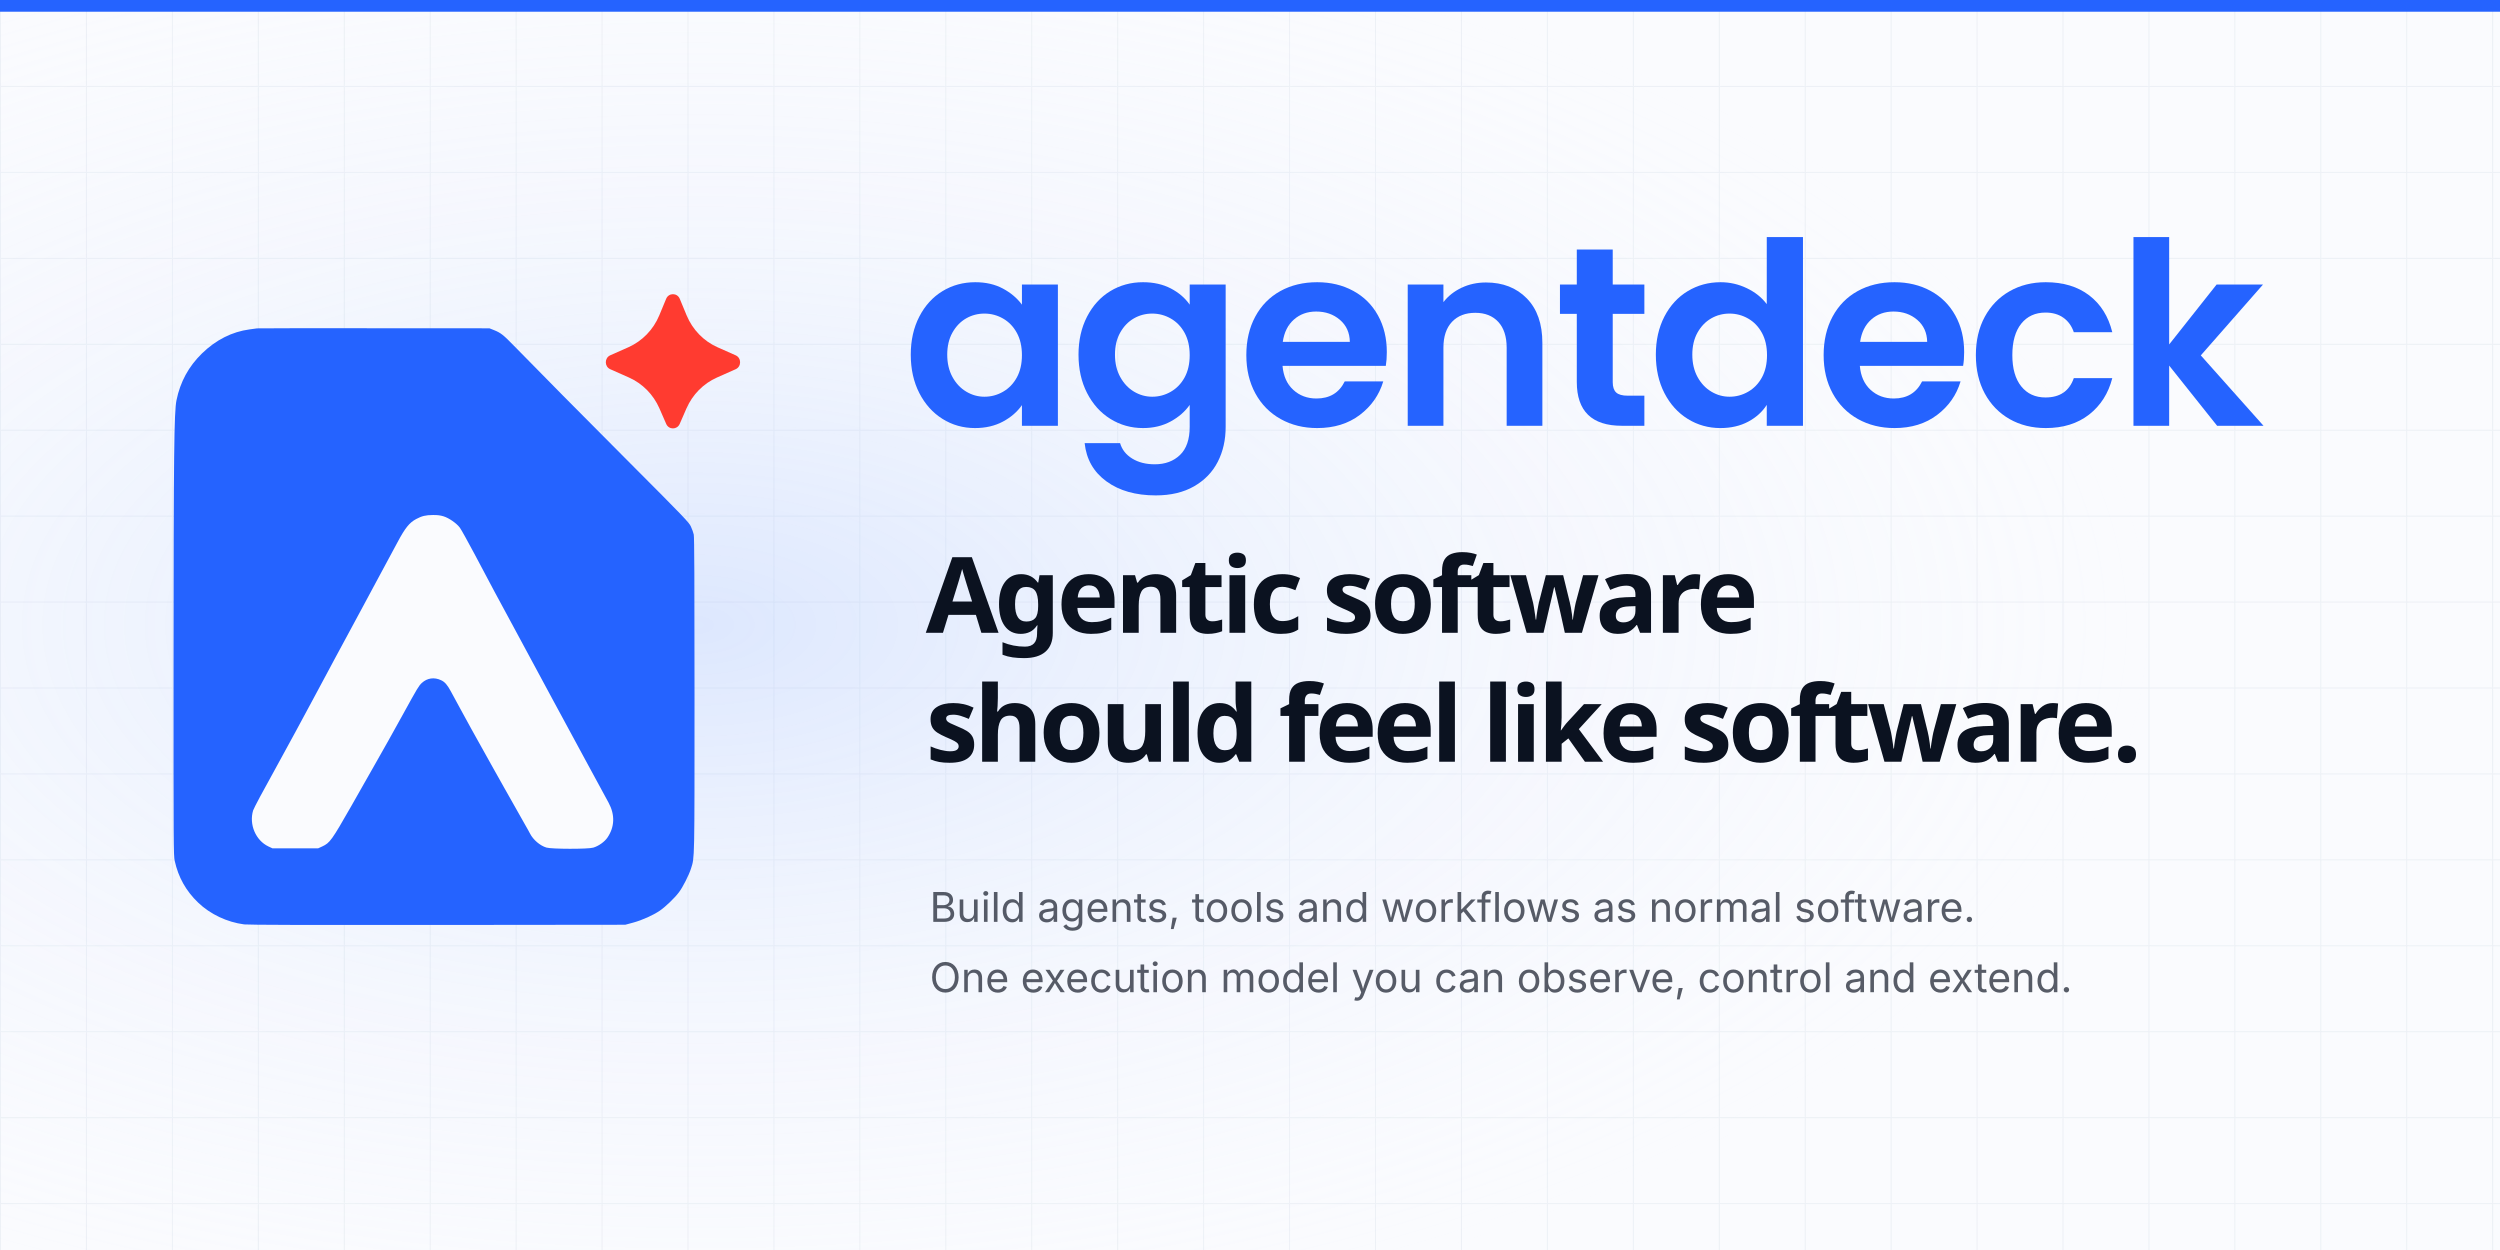
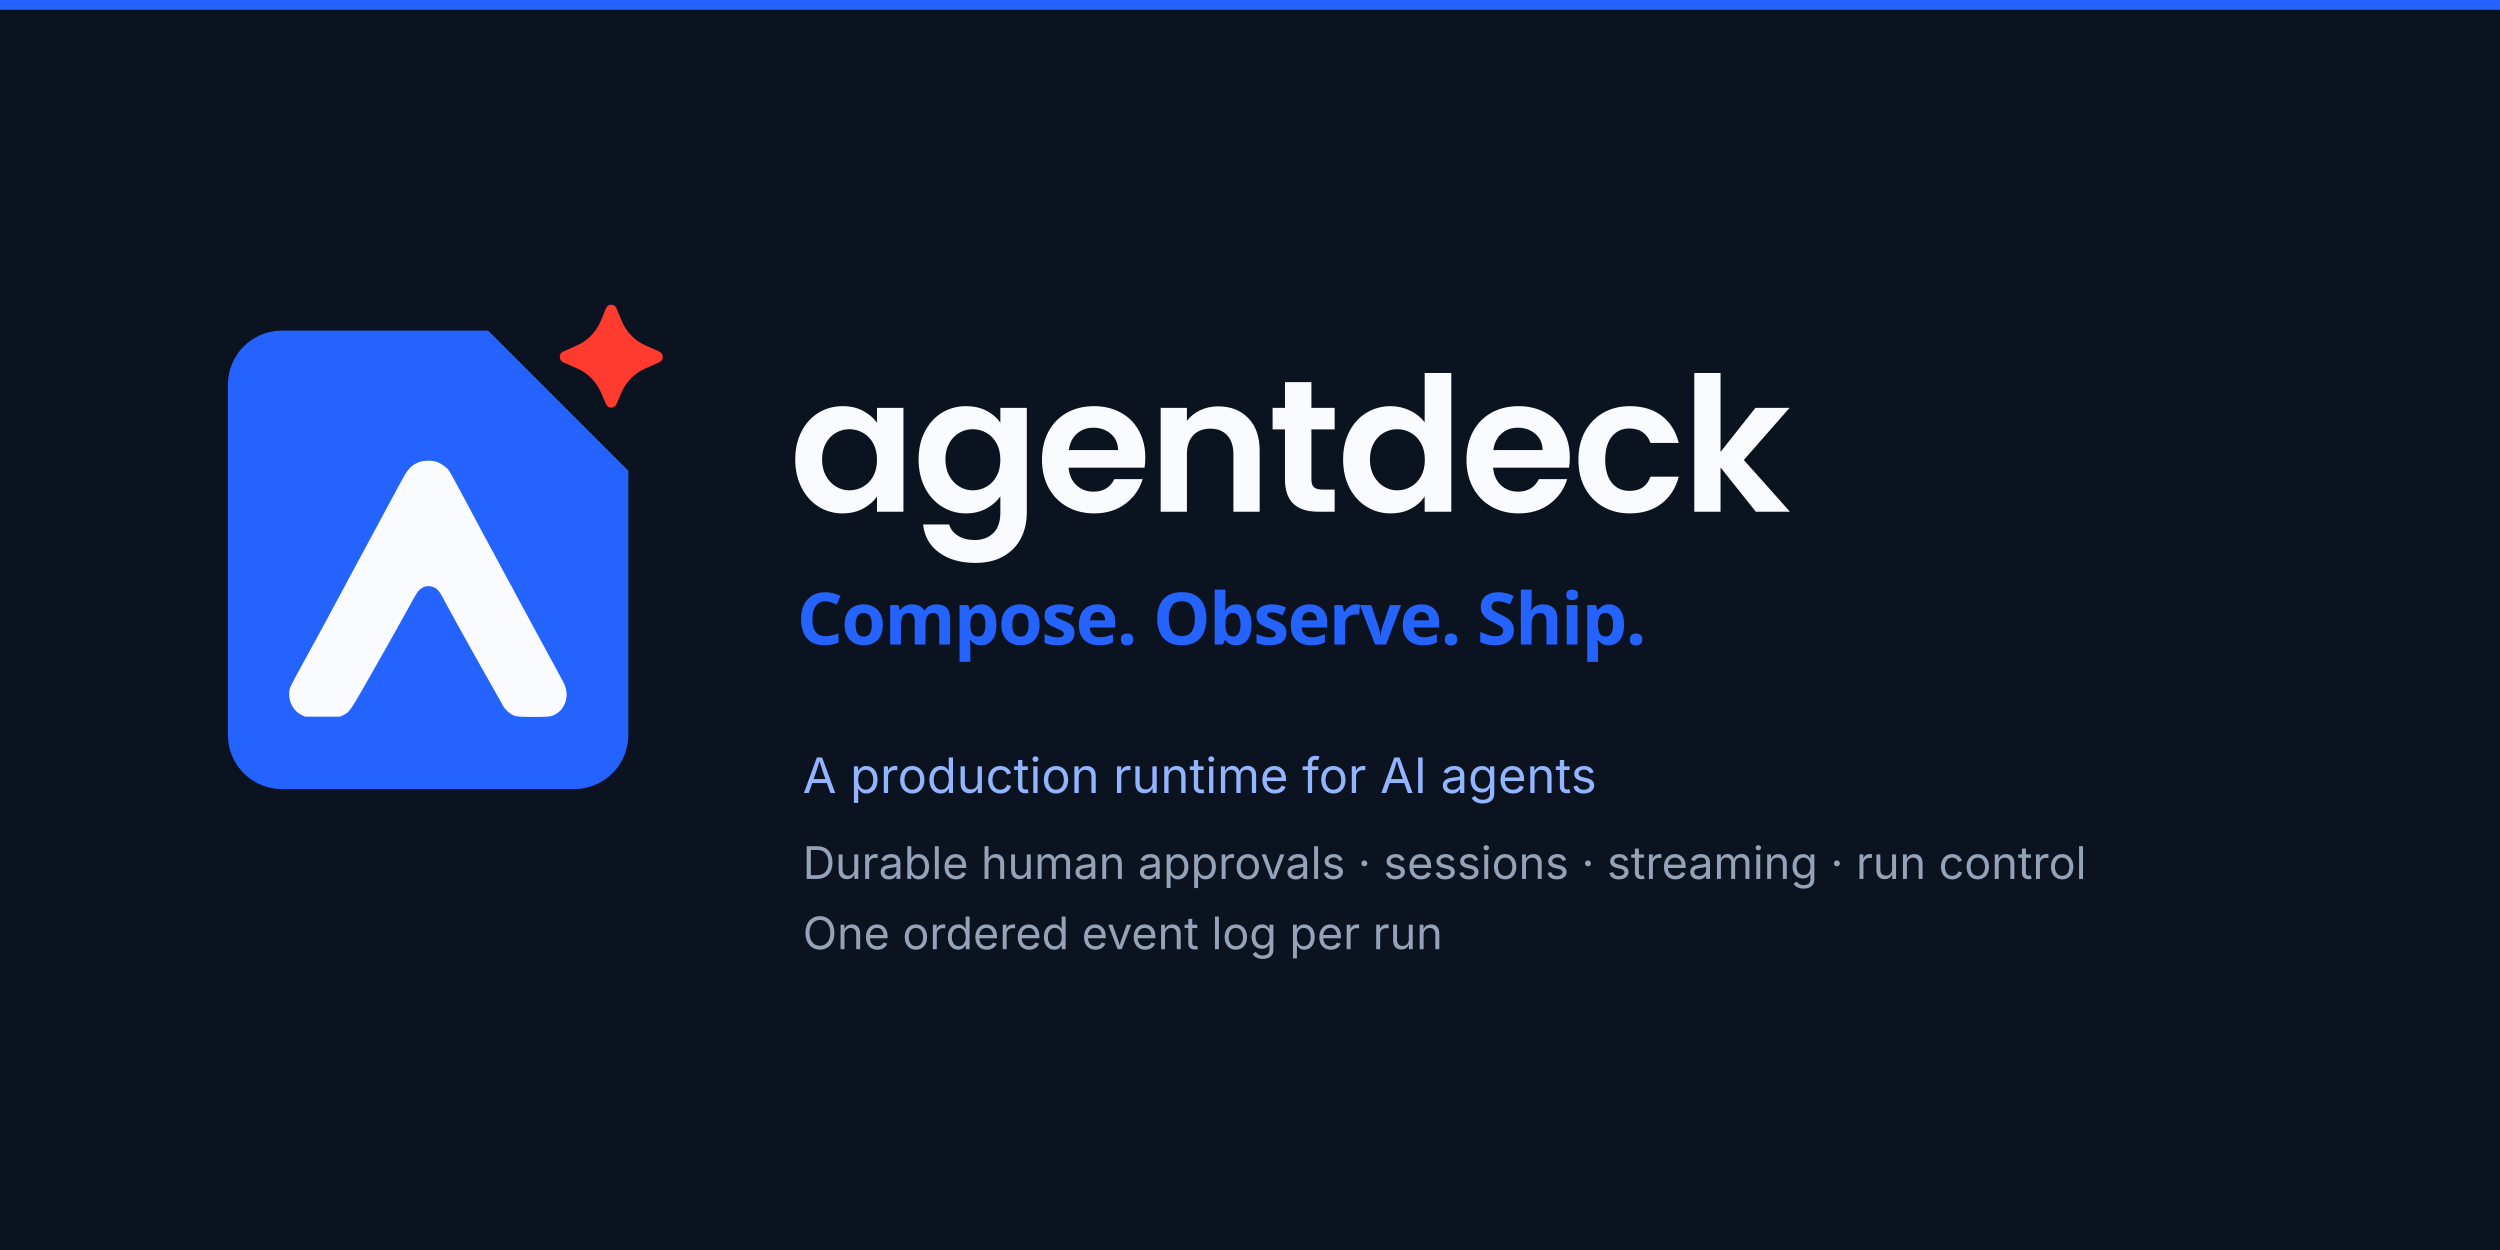
<svg xmlns="http://www.w3.org/2000/svg" width="1280" height="640" viewBox="0 0 1280 640" role="img" aria-label="AgentDeck SDK">
-   <defs>
-     <pattern id="grid" width="44" height="44" patternUnits="userSpaceOnUse">
-       <line x1="0" y1="0" x2="44" y2="0" stroke="#e2e8f0" stroke-width="1" />
-       <line x1="0" y1="0" x2="0" y2="44" stroke="#e2e8f0" stroke-width="1" />
-     </pattern>
-     <radialGradient id="glow" cx="28%" cy="50%" r="58%">
-       <stop offset="0" stop-color="#93b5ff" stop-opacity="0.28" />
-       <stop offset="1" stop-color="#fafbfe" stop-opacity="0" />
-     </radialGradient>
-   </defs>
-   <rect width="1280" height="640" fill="#fafbfe" />
-   <rect width="1280" height="640" fill="url(#grid)" opacity="0.55" />
-   <rect width="1280" height="640" fill="url(#glow)" />
-   <rect x="0" y="0" width="1280" height="6" fill="#2563ff" />
-   <svg x="88" y="148" width="292" height="326" viewBox="246 145 832 933">
-     <rect x="330" y="474" width="600" height="520" fill="#fafbfe" />
-     <path d="M 369,202.6 c -1.4,0.2 -6.3,0.9 -11,1.5 c -25.6,3.4 -49.4,15.4 -69.7,35.2 c -19.5,19 -31.9,41.6 -37.4,68.7 c -3.5,17.1 -4.2,79.3 -4.3,384.5 c -0.1,269.5 0,282.4 1.7,290.3 c 5.3,24.1 16.5,44.1 34.3,61.2 c 17.8,17.1 42.4,28.7 67.6,32 c 5.8,0.7 91.5,1 283.3,0.8 l 275,-0.3 l 11.8,-3.2 c 12.9,-3.5 28.9,-10.7 38.8,-17.4 c 8.1,-5.5 21.7,-18.5 28,-26.9 c 5.7,-7.4 14.8,-25.4 17.8,-35 c 5.3,-16.8 5.1,-7.7 5.1,-254.7 c 0,-166.4 -0.3,-230.7 -1.1,-234.5 c -0.6,-2.9 -2.5,-8.2 -4.2,-11.8 c -2.7,-6 -9,-12.6 -88.7,-92.5 c -77.3,-77.6 -130.9,-131.7 -170.5,-172.3 c -15.6,-16.1 -19.5,-19.1 -29.2,-23 l -6.8,-2.7 l -169,-0.1 c -92.9,-0.1 -170.1,0 -171.5,0.2 z m 273.2,275.4 c 8.1,2.5 19.1,10.2 23.9,16.6 c 2,2.7 11.6,20 21.4,38.4 c 30.6,57.7 34.6,65.2 40,75 c 2.9,5.2 9,16.5 13.5,25 c 10.7,20.1 18.8,35.1 34.5,64 c 7,12.9 19.7,36.5 28.3,52.5 c 8.5,15.9 29.2,54.2 46,85 c 16.7,30.8 32.2,59.2 34.3,63.2 c 9.6,17.7 8.9,35.6 -1.8,51.2 c -4.3,6.2 -12.9,12.3 -20.7,14.6 c -7.5,2.3 -61,2.2 -68.6,-0.1 c -9.4,-2.8 -19.4,-11.4 -24.1,-20.6 c -1.2,-2.3 -4.5,-8.4 -7.4,-13.3 c -4.8,-8.2 -10.8,-18.9 -30.5,-54 c -3.7,-6.6 -10.9,-19.4 -16,-28.5 c -9.1,-16.3 -16.9,-30.3 -31.4,-56.3 c -4,-7.2 -11.6,-21.1 -16.8,-30.7 c -5.2,-9.6 -11.4,-21 -13.8,-25.4 c -5.3,-9.8 -8.9,-13.9 -14.3,-16.4 c -10,-4.8 -20.4,-3.3 -28.2,3.9 c -4.5,4.1 -6.6,7.7 -26.8,44.4 c -6.3,11.5 -16.3,29.5 -22.2,40 c -6,10.4 -14.7,26 -19.5,34.5 c -4.8,8.5 -20.5,36.2 -34.9,61.5 c -28.8,50.5 -31.4,54 -42.5,59.2 l -6.1,2.8 l -33.5,0 l -33.5,0 l -5.8,-2.7 c -18.7,-8.8 -28.7,-32.3 -22.5,-52.8 c 0.9,-3.1 16.3,-31.9 29.8,-56 c 4.6,-8.3 12.9,-23.4 32.2,-59 c 5.3,-9.6 16.4,-30.3 24.8,-46 c 8.4,-15.7 18.6,-34.8 22.8,-42.5 c 4.1,-7.7 9,-16.7 10.7,-20 c 1.8,-3.3 9.1,-16.8 16.2,-30 c 7.2,-13.2 18.3,-33.9 24.8,-46 c 6.5,-12.1 15,-27.9 18.8,-35 c 12.6,-23.2 22,-40.7 31.7,-58.9 c 11,-20.6 17.2,-28.3 27.1,-33.6 c 8.5,-4.5 13.8,-5.8 24.5,-5.9 c 6.6,-0.1 11,0.5 15.6,1.9 z" fill="#2563ff" />
-     <path d="M 998.23,319.84 l -9.95,22.78 c -3.82,8.76 -15.94,8.76 -19.77,0 l -9.95,-22.78 c -8.86,-20.28 -24.79,-36.42 -44.66,-45.24 L 886.53,262.45 c -8.7,-3.86 -8.7,-16.53 0,-20.4 l 26.52,-11.77 C 933.44,221.23 949.65,204.5 958.36,183.54 l 10.07,-24.28 c 3.74,-9.01 16.19,-9.01 19.93,0 L 998.43,183.54 c 8.7,20.97 24.92,37.71 45.31,46.75 l 26.52,11.77 c 8.7,3.86 8.7,16.53 0,20.4 l -27.38,12.16 C 1023.02,283.43 1007.08,299.57 998.23,319.84 z" fill="#ff3b30" />
+   <rect width="1280" height="640" fill="#0b1220" />
+   <rect x="0" y="0" width="1280" height="5" fill="#2563ff" />
+   <svg x="104" y="156" width="248" height="248" viewBox="0 -64.70 1085.99 1209.70">
+     <path d="M 135 0 H 650 L 1000 350 V 1010 A 135 135 0 0 1 865 1145 H 135 A 135 135 0 0 1 0 1010 V 135 A 135 135 0 0 1 135 0 Z" fill="#2563ff" />
+     <g transform="translate(0 -30)">
+       <path d="M 520.569 357.501 c 10.602 3.271 24.999 13.347 31.281 21.722 c 2.618 3.533 15.183 26.171 28.009 50.249 c 40.050 75.504 45.286 85.318 52.354 98.142 c 3.796 6.805 11.780 21.591 17.669 32.714 c 14.005 26.302 24.606 45.931 45.155 83.748 c 9.162 16.880 25.784 47.763 37.040 68.700 c 11.125 20.806 38.218 70.924 60.207 111.228 c 21.858 40.304 42.145 77.467 44.893 82.701 c 12.565 23.162 11.649 46.585 -2.356 66.998 c -5.628 8.113 -16.884 16.095 -27.093 19.105 c -9.816 3.010 -79.839 2.879 -89.786 -0.131 c -12.303 -3.664 -25.391 -14.918 -31.543 -26.956 c -1.571 -3.010 -5.890 -10.992 -9.685 -17.404 c -6.282 -10.730 -14.135 -24.732 -39.920 -70.662 c -4.843 -8.637 -14.266 -25.386 -20.941 -37.294 c -11.910 -21.330 -22.119 -39.649 -41.098 -73.672 c -5.235 -9.422 -15.183 -27.611 -21.988 -40.173 c -6.806 -12.562 -14.921 -27.480 -18.062 -33.238 c -6.937 -12.824 -11.649 -18.189 -18.716 -21.460 c -13.088 -6.281 -26.700 -4.318 -36.909 5.103 c -5.890 5.365 -8.638 10.076 -35.077 58.100 c -8.246 15.048 -21.334 38.603 -29.056 52.343 c -7.853 13.609 -19.240 34.023 -25.522 45.145 c -6.282 11.123 -26.831 47.370 -45.678 80.477 c -37.695 66.082 -41.098 70.662 -55.626 77.467 l -7.984 3.664 l -43.846 0.000 l -43.846 0.000 l -7.591 -3.533 c -24.475 -11.515 -37.564 -42.267 -29.449 -69.092 c 1.178 -4.057 21.334 -41.743 39.003 -73.280 c 6.021 -10.861 16.884 -30.620 42.145 -77.205 c 6.937 -12.562 21.465 -39.649 32.459 -60.194 c 10.994 -20.544 24.344 -45.538 29.842 -55.614 c 5.366 -10.076 11.780 -21.853 14.005 -26.171 c 2.356 -4.318 11.910 -21.984 21.203 -39.257 c 9.424 -17.273 23.952 -44.360 32.459 -60.194 c 8.507 -15.834 19.633 -36.509 24.606 -45.800 c 16.491 -30.359 28.794 -53.259 41.490 -77.074 c 14.397 -26.956 22.512 -37.032 35.470 -43.968 c 11.125 -5.889 18.062 -7.590 32.067 -7.721 c 8.638 -0.131 14.397 0.654 20.418 2.486 z" fill="#fafbfe" />
+     </g>
+     <path d="M 983.307 154.026 l -13.007 29.775 c -4.993 11.450 -20.837 11.450 -25.843 0.000 l -13.007 -29.775 c -11.582 -26.508 -32.405 -47.604 -58.379 -59.132 L 837.294 79.013 c -11.373 -5.045 -11.373 -21.606 0.000 -26.664 l 34.667 -15.384 C 898.614 25.135 919.804 3.268 931.190 -24.129 l 13.163 -31.736 c 4.889 -11.777 21.163 -11.777 26.052 0.000 L 983.569 -24.129 c 11.373 27.409 32.575 49.290 59.229 61.106 l 34.667 15.384 c 11.373 5.045 11.373 21.606 0.000 26.664 l -35.791 15.894 C 1015.712 106.435 994.876 127.532 983.307 154.026 Z" fill="#ff3b30" />
  </svg>
-   <g transform="translate(462,-54) scale(1.36)" fill="#2563ff">
+   <g transform="translate(404,62)" fill="#fafbfe">
    <path d="M27.46 145.95Q33.41 145.95 37.87 148.35Q42.34 150.75 45.02 154.4V146.82H58.56V200H45.02V192.22Q42.43 195.97 37.87 198.42Q33.31 200.86 27.36 200.86Q20.64 200.86 15.12 197.41Q9.6 193.95 6.38 187.66Q3.17 181.38 3.17 173.22Q3.17 165.15 6.38 158.91Q9.6 152.67 15.12 149.31Q20.64 145.95 27.46 145.95ZM30.91 157.76Q27.17 157.76 24 159.58Q20.83 161.41 18.86 164.91Q16.9 168.42 16.9 173.22Q16.9 178.02 18.86 181.62Q20.83 185.22 24.05 187.14Q27.26 189.06 30.91 189.06Q34.66 189.06 37.92 187.18Q41.18 185.31 43.1 181.81Q45.02 178.3 45.02 173.41Q45.02 168.51 43.1 165.01Q41.18 161.5 37.92 159.63Q34.66 157.76 30.91 157.76Z" />
    <path d="M108.18 154.4V146.82H121.72V200.38Q121.72 207.78 118.74 213.58Q115.76 219.39 109.81 222.8Q103.86 226.21 95.41 226.21Q84.08 226.21 76.84 220.93Q69.59 215.65 68.63 206.53H81.97Q83.03 210.18 86.53 212.34Q90.04 214.5 95.03 214.5Q100.88 214.5 104.53 210.99Q108.18 207.49 108.18 200.38V192.13Q105.59 195.87 101.03 198.37Q96.47 200.86 90.61 200.86Q83.89 200.86 78.32 197.41Q72.76 193.95 69.54 187.66Q66.32 181.38 66.32 173.22Q66.32 165.15 69.54 158.91Q72.76 152.67 78.28 149.31Q83.8 145.95 90.61 145.95Q96.56 145.95 101.08 148.3Q105.59 150.66 108.18 154.4ZM94.07 157.76Q90.32 157.76 87.16 159.58Q83.99 161.41 82.02 164.91Q80.05 168.42 80.05 173.22Q80.05 178.02 82.02 181.62Q83.99 185.22 87.2 187.14Q90.42 189.06 94.07 189.06Q97.81 189.06 101.08 187.18Q104.34 185.31 106.26 181.81Q108.18 178.3 108.18 173.41Q108.18 168.51 106.26 165.01Q104.34 161.5 101.08 159.63Q97.81 157.76 94.07 157.76Z" />
    <path d="M182.01 177.44H143.13Q143.61 183.2 147.16 186.46Q150.71 189.73 155.9 189.73Q163.38 189.73 166.55 183.3H181.05Q178.74 190.98 172.22 195.92Q165.69 200.86 156.18 200.86Q148.5 200.86 142.41 197.46Q136.31 194.05 132.9 187.81Q129.5 181.57 129.5 173.41Q129.5 165.15 132.86 158.91Q136.22 152.67 142.26 149.31Q148.31 145.95 156.18 145.95Q163.77 145.95 169.77 149.22Q175.77 152.48 179.08 158.48Q182.39 164.48 182.39 172.26Q182.39 175.14 182.01 177.44ZM168.47 168.42Q168.38 163.23 164.73 160.11Q161.08 156.99 155.8 156.99Q150.81 156.99 147.4 160.02Q143.99 163.04 143.22 168.42Z" />
    <path d="M240.95 168.8V200H227.51V170.62Q227.51 164.29 224.34 160.88Q221.18 157.47 215.7 157.47Q210.14 157.47 206.92 160.88Q203.7 164.29 203.7 170.62V200H190.26V146.82H203.7V153.44Q206.39 149.98 210.57 148.02Q214.74 146.05 219.74 146.05Q229.24 146.05 235.1 152.05Q240.95 158.05 240.95 168.8Z" />
    <path d="M267.44 157.86V183.58Q267.44 186.27 268.74 187.47Q270.04 188.67 273.11 188.67H279.35V200H270.9Q253.91 200 253.91 183.49V157.86H247.57V146.82H253.91V133.66H267.44V146.82H279.35V157.86Z" />
    <path d="M308.05 145.95Q313.24 145.95 317.94 148.21Q322.64 150.46 325.43 154.21V128.96H339.06V200H325.43V192.13Q322.93 196.06 318.42 198.46Q313.91 200.86 307.96 200.86Q301.24 200.86 295.67 197.41Q290.1 193.95 286.88 187.66Q283.67 181.38 283.67 173.22Q283.67 165.15 286.88 158.91Q290.1 152.67 295.67 149.31Q301.24 145.95 308.05 145.95ZM311.41 157.76Q307.67 157.76 304.5 159.58Q301.33 161.41 299.36 164.91Q297.4 168.42 297.4 173.22Q297.4 178.02 299.36 181.62Q301.33 185.22 304.55 187.14Q307.76 189.06 311.41 189.06Q315.16 189.06 318.42 187.18Q321.68 185.31 323.6 181.81Q325.52 178.3 325.52 173.41Q325.52 168.51 323.6 165.01Q321.68 161.5 318.42 159.63Q315.16 157.76 311.41 157.76Z" />
    <path d="M399.35 177.44H360.47Q360.95 183.2 364.5 186.46Q368.06 189.73 373.24 189.73Q380.73 189.73 383.9 183.3H398.39Q396.09 190.98 389.56 195.92Q383.03 200.86 373.53 200.86Q365.85 200.86 359.75 197.46Q353.66 194.05 350.25 187.81Q346.84 181.57 346.84 173.41Q346.84 165.15 350.2 158.91Q353.56 152.67 359.61 149.31Q365.66 145.95 373.53 145.95Q381.11 145.95 387.11 149.22Q393.11 152.48 396.42 158.48Q399.74 164.48 399.74 172.26Q399.74 175.14 399.35 177.44ZM385.82 168.42Q385.72 163.23 382.07 160.11Q378.42 156.99 373.14 156.99Q368.15 156.99 364.74 160.02Q361.34 163.04 360.57 168.42Z" />
    <path d="M430.46 145.95Q440.34 145.95 446.82 150.9Q453.3 155.84 455.51 164.77H441.02Q439.86 161.31 437.13 159.34Q434.39 157.38 430.36 157.38Q424.6 157.38 421.24 161.55Q417.88 165.73 417.88 173.41Q417.88 180.99 421.24 185.17Q424.6 189.34 430.36 189.34Q438.52 189.34 441.02 182.05H455.51Q453.3 190.69 446.78 195.78Q440.25 200.86 430.46 200.86Q422.78 200.86 416.82 197.46Q410.87 194.05 407.51 187.86Q404.15 181.66 404.15 173.41Q404.15 165.15 407.51 158.96Q410.87 152.77 416.82 149.36Q422.78 145.95 430.46 145.95Z" />
    <path d="M494.97 200 476.92 177.34V200H463.48V128.96H476.92V169.38L494.78 146.82H512.25L488.83 173.5L512.44 200Z" />
  </g>
-   <text x="474" y="324" font-family="Poppins, sans-serif" font-weight="600" font-size="54" fill="#0b1220" letter-spacing="-2.2">Agentic software</text>
-   <text x="474" y="390" font-family="Poppins, sans-serif" font-weight="600" font-size="54" fill="#0b1220" letter-spacing="-2.2">should feel like software.</text>
-   <text x="476" y="472" font-family="Inter, sans-serif" font-size="21" fill="#0b1220" opacity="0.68">Build agents, tools and workflows as normal software.</text>
-   <text x="476" y="508" font-family="Inter, sans-serif" font-size="21" fill="#0b1220" opacity="0.68">One execution model you can observe, control and extend.</text>
+   <text x="408" y="330" font-family="Poppins, sans-serif" font-weight="600" font-size="37" fill="#2563ff" letter-spacing="-0.8">Compose. Observe. Ship.</text>
+   <text x="411" y="406" font-family="Inter, sans-serif" font-size="25" fill="#93b5ff">A production runtime for AI agents</text>
+   <text x="411" y="450" font-family="Inter, sans-serif" font-size="23" fill="#94a3b8">Durable human approvals · sessions · streaming · run control</text>
+   <text x="411" y="486" font-family="Inter, sans-serif" font-size="23" fill="#94a3b8">One ordered event log per run</text>
</svg>
